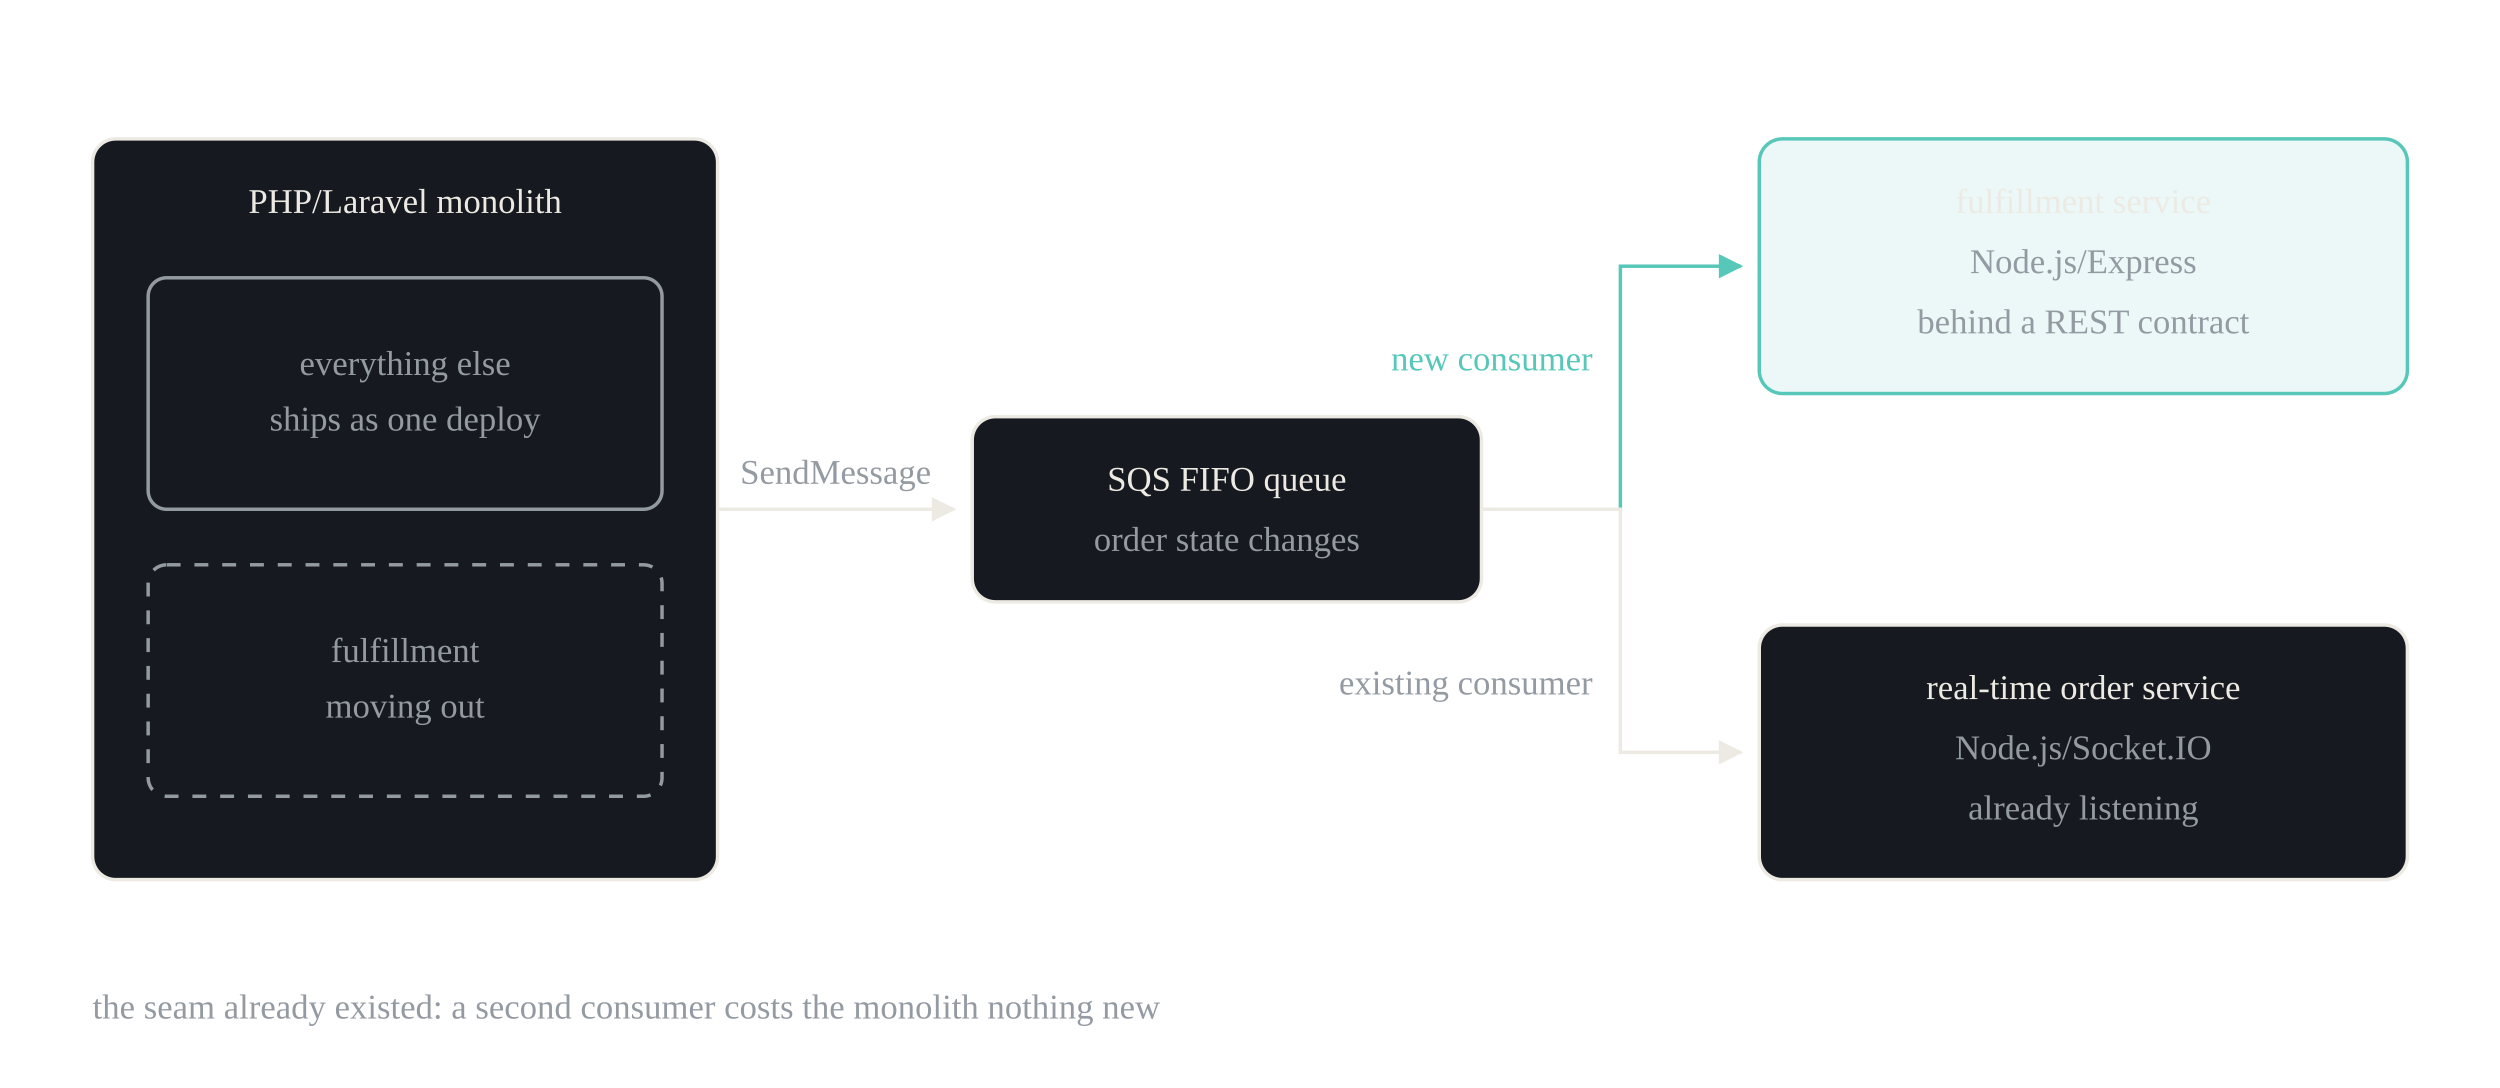
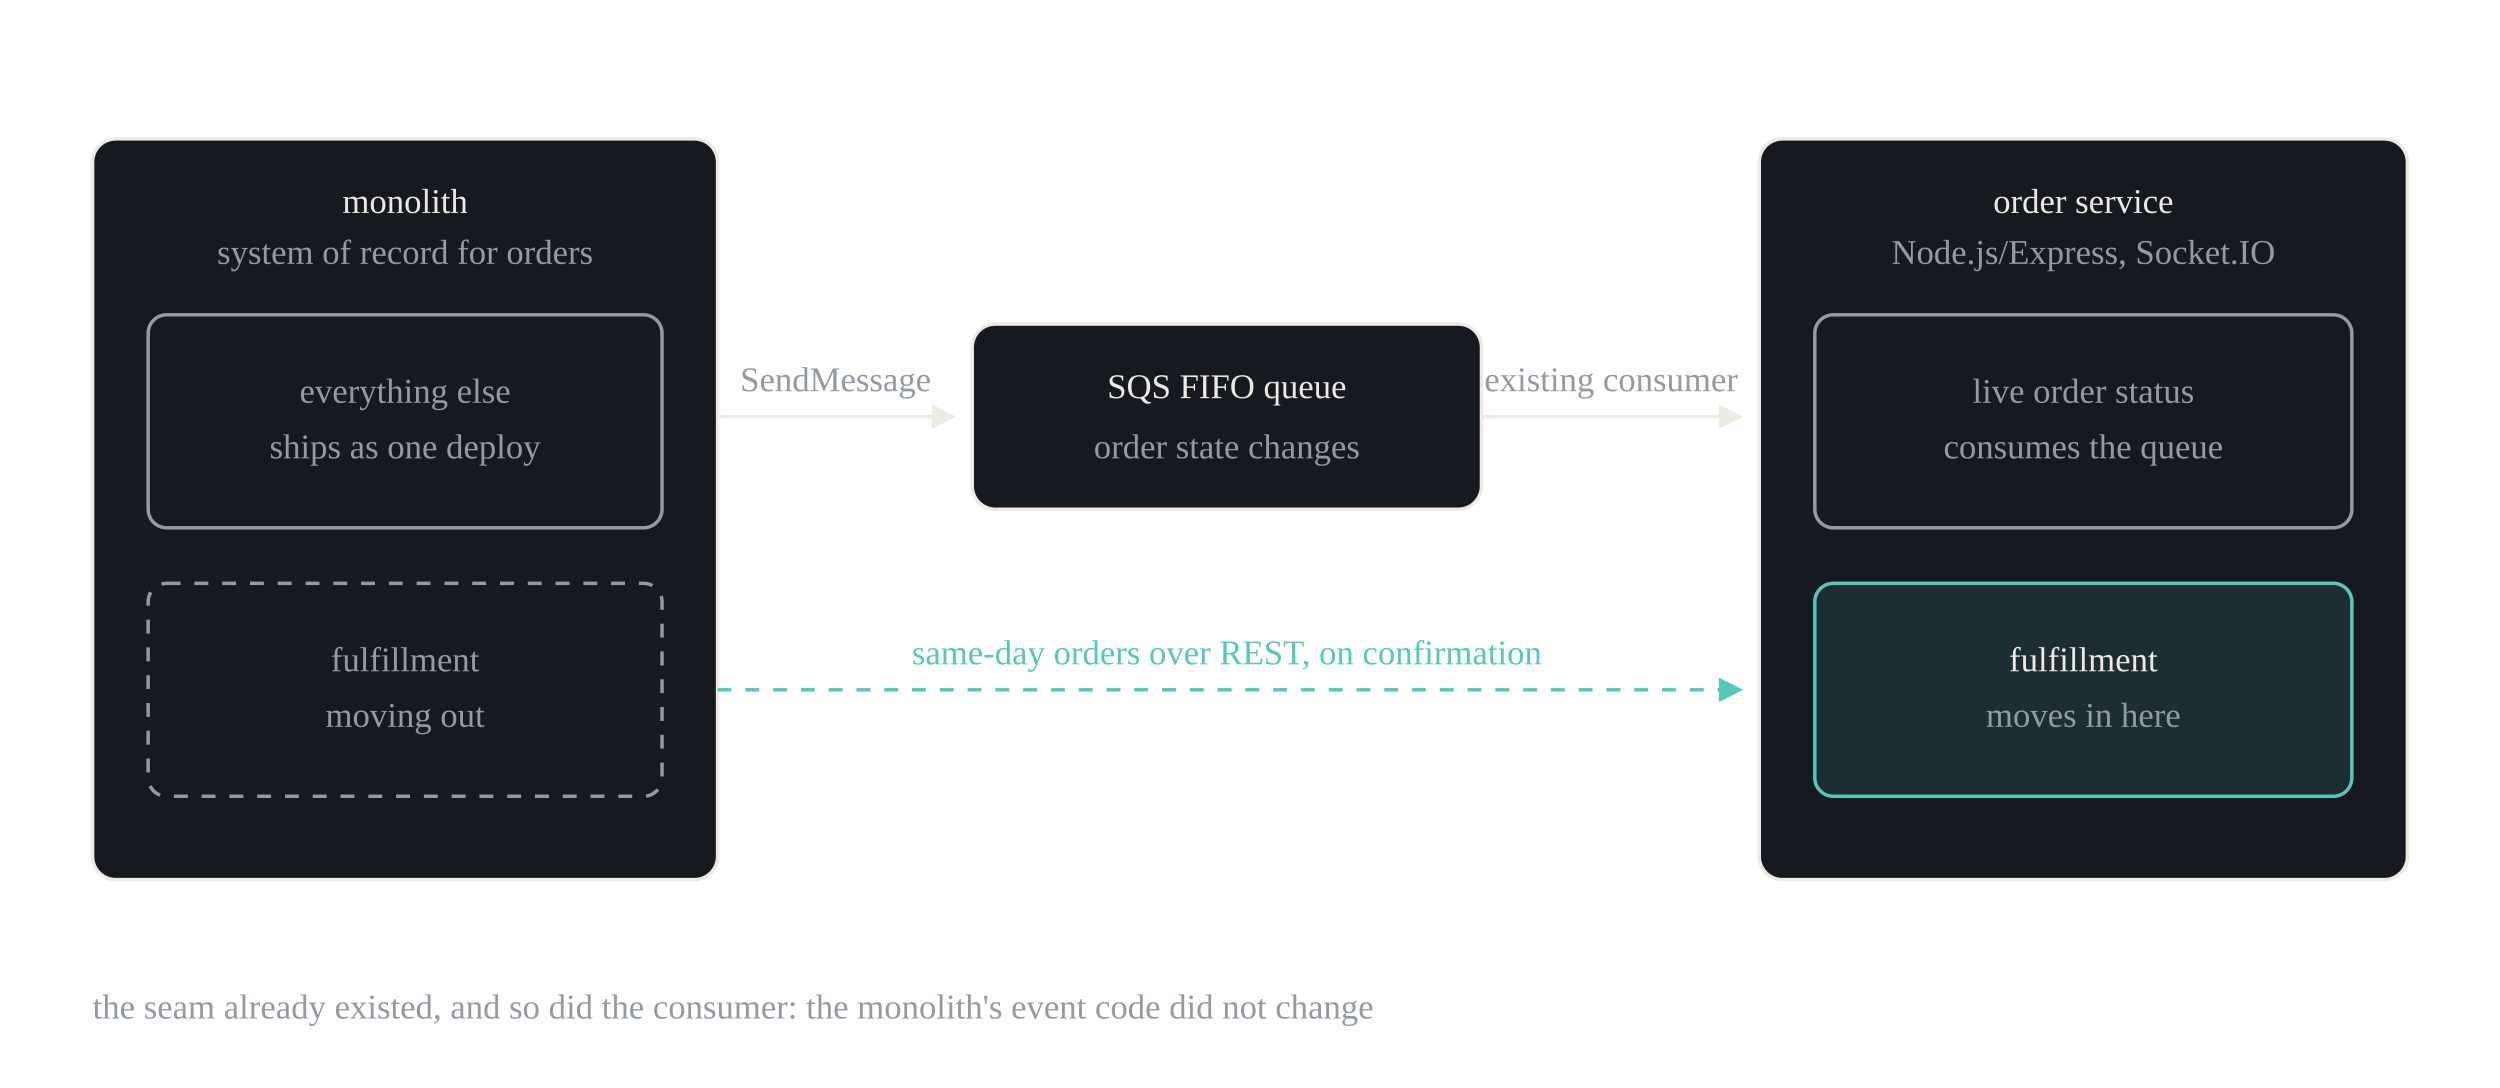
<svg xmlns="http://www.w3.org/2000/svg" viewBox="0 0 1080 470" font-family="var(--font-mono, ui-monospace, SFMono-Regular, Menlo, monospace)" font-size="15">
  <defs>
    <marker id="ink" viewBox="0 0 10 10" refX="9" refY="5" markerWidth="7" markerHeight="7" orient="auto-start-reverse">
      <path d="M0 0 L10 5 L0 10 z" fill="var(--ink, #edeae3)" />
    </marker>
    <marker id="acc" viewBox="0 0 10 10" refX="9" refY="5" markerWidth="7" markerHeight="7" orient="auto-start-reverse">
      <path d="M0 0 L10 5 L0 10 z" fill="var(--accent, #57c7ba)" />
    </marker>
  </defs>
  <rect x="40" y="60" width="270" height="320" rx="10" fill="var(--surface, #161a20)" stroke="var(--ink, #edeae3)" stroke-width="1.5" />
-   <text x="175" y="92" fill="var(--ink, #edeae3)" text-anchor="middle">PHP/Laravel monolith</text>
-   <rect x="64" y="120" width="222" height="100" rx="8" fill="none" stroke="var(--muted, #949aa2)" stroke-width="1.5" />
-   <text x="175" y="162" fill="var(--muted, #949aa2)" text-anchor="middle">everything else</text>
-   <text x="175" y="186" fill="var(--muted, #949aa2)" text-anchor="middle">ships as one deploy</text>
-   <rect x="64" y="244" width="222" height="100" rx="8" fill="none" stroke="var(--muted, #949aa2)" stroke-width="1.5" stroke-dasharray="6 6" />
-   <text x="175" y="286" fill="var(--muted, #949aa2)" text-anchor="middle">fulfillment</text>
-   <text x="175" y="310" fill="var(--muted, #949aa2)" text-anchor="middle">moving out</text>
-   <rect x="420" y="180" width="220" height="80" rx="10" fill="var(--surface, #161a20)" stroke="var(--ink, #edeae3)" stroke-width="1.5" />
-   <text x="530" y="212" fill="var(--ink, #edeae3)" text-anchor="middle">SQS FIFO queue</text>
-   <text x="530" y="238" fill="var(--muted, #949aa2)" text-anchor="middle">order state changes</text>
-   <line x1="310" y1="220" x2="412" y2="220" stroke="var(--ink, #edeae3)" stroke-width="1.5" marker-end="url(#ink)" />
-   <text x="361" y="209" fill="var(--muted, #949aa2)" text-anchor="middle">SendMessage</text>
-   <rect x="760" y="60" width="280" height="110" rx="10" fill="var(--accent-soft, rgba(87,199,186,0.12))" stroke="var(--accent, #57c7ba)" stroke-width="1.5" />
-   <text x="900" y="92" fill="var(--ink, #edeae3)" text-anchor="middle">fulfillment service</text>
-   <text x="900" y="118" fill="var(--muted, #949aa2)" text-anchor="middle">Node.js/Express</text>
-   <text x="900" y="144" fill="var(--muted, #949aa2)" text-anchor="middle">behind a REST contract</text>
-   <path d="M700 220 V115 H752" fill="none" stroke="var(--accent, #57c7ba)" stroke-width="1.5" marker-end="url(#acc)" />
-   <text x="688" y="160" fill="var(--accent, #57c7ba)" text-anchor="end">new consumer</text>
-   <rect x="760" y="270" width="280" height="110" rx="10" fill="var(--surface, #161a20)" stroke="var(--ink, #edeae3)" stroke-width="1.5" />
-   <text x="900" y="302" fill="var(--ink, #edeae3)" text-anchor="middle">real-time order service</text>
-   <text x="900" y="328" fill="var(--muted, #949aa2)" text-anchor="middle">Node.js/Socket.IO</text>
-   <text x="900" y="354" fill="var(--muted, #949aa2)" text-anchor="middle">already listening</text>
-   <path d="M640 220 H700 V325 H752" fill="none" stroke="var(--ink, #edeae3)" stroke-width="1.5" marker-end="url(#ink)" />
-   <text x="688" y="300" fill="var(--muted, #949aa2)" text-anchor="end">existing consumer</text>
-   <text x="40" y="440" fill="var(--muted, #949aa2)">the seam already existed: a second consumer costs the monolith nothing new</text>
+   <text x="175" y="92" fill="var(--ink, #edeae3)" text-anchor="middle">monolith</text>
+   <text x="175" y="114" fill="var(--muted, #949aa2)" text-anchor="middle">system of record for orders</text>
+   <rect x="64" y="136" width="222" height="92" rx="8" fill="none" stroke="var(--muted, #949aa2)" stroke-width="1.5" />
+   <text x="175" y="174" fill="var(--muted, #949aa2)" text-anchor="middle">everything else</text>
+   <text x="175" y="198" fill="var(--muted, #949aa2)" text-anchor="middle">ships as one deploy</text>
+   <rect x="64" y="252" width="222" height="92" rx="8" fill="none" stroke="var(--muted, #949aa2)" stroke-width="1.5" stroke-dasharray="6 6" />
+   <text x="175" y="290" fill="var(--muted, #949aa2)" text-anchor="middle">fulfillment</text>
+   <text x="175" y="314" fill="var(--muted, #949aa2)" text-anchor="middle">moving out</text>
+   <rect x="420" y="140" width="220" height="80" rx="10" fill="var(--surface, #161a20)" stroke="var(--ink, #edeae3)" stroke-width="1.5" />
+   <text x="530" y="172" fill="var(--ink, #edeae3)" text-anchor="middle">SQS FIFO queue</text>
+   <text x="530" y="198" fill="var(--muted, #949aa2)" text-anchor="middle">order state changes</text>
+   <line x1="310" y1="180" x2="412" y2="180" stroke="var(--ink, #edeae3)" stroke-width="1.5" marker-end="url(#ink)" />
+   <text x="361" y="169" fill="var(--muted, #949aa2)" text-anchor="middle">SendMessage</text>
+   <rect x="760" y="60" width="280" height="320" rx="10" fill="var(--surface, #161a20)" stroke="var(--ink, #edeae3)" stroke-width="1.5" />
+   <text x="900" y="92" fill="var(--ink, #edeae3)" text-anchor="middle">order service</text>
+   <text x="900" y="114" fill="var(--muted, #949aa2)" text-anchor="middle">Node.js/Express, Socket.IO</text>
+   <rect x="784" y="136" width="232" height="92" rx="8" fill="none" stroke="var(--muted, #949aa2)" stroke-width="1.5" />
+   <text x="900" y="174" fill="var(--muted, #949aa2)" text-anchor="middle">live order status</text>
+   <text x="900" y="198" fill="var(--muted, #949aa2)" text-anchor="middle">consumes the queue</text>
+   <rect x="784" y="252" width="232" height="92" rx="8" fill="var(--accent-soft, rgba(87,199,186,0.12))" stroke="var(--accent, #57c7ba)" stroke-width="1.5" />
+   <text x="900" y="290" fill="var(--ink, #edeae3)" text-anchor="middle">fulfillment</text>
+   <text x="900" y="314" fill="var(--muted, #949aa2)" text-anchor="middle">moves in here</text>
+   <line x1="640" y1="180" x2="752" y2="180" stroke="var(--ink, #edeae3)" stroke-width="1.5" marker-end="url(#ink)" />
+   <text x="696" y="169" fill="var(--muted, #949aa2)" text-anchor="middle">existing consumer</text>
+   <path d="M310 298 H752" fill="none" stroke="var(--accent, #57c7ba)" stroke-width="1.5" stroke-dasharray="6 6" marker-end="url(#acc)" />
+   <text x="530" y="287" fill="var(--accent, #57c7ba)" text-anchor="middle">same-day orders over REST, on confirmation</text>
+   <text x="40" y="440" fill="var(--muted, #949aa2)">the seam already existed, and so did the consumer: the monolith's event code did not change</text>
</svg>
